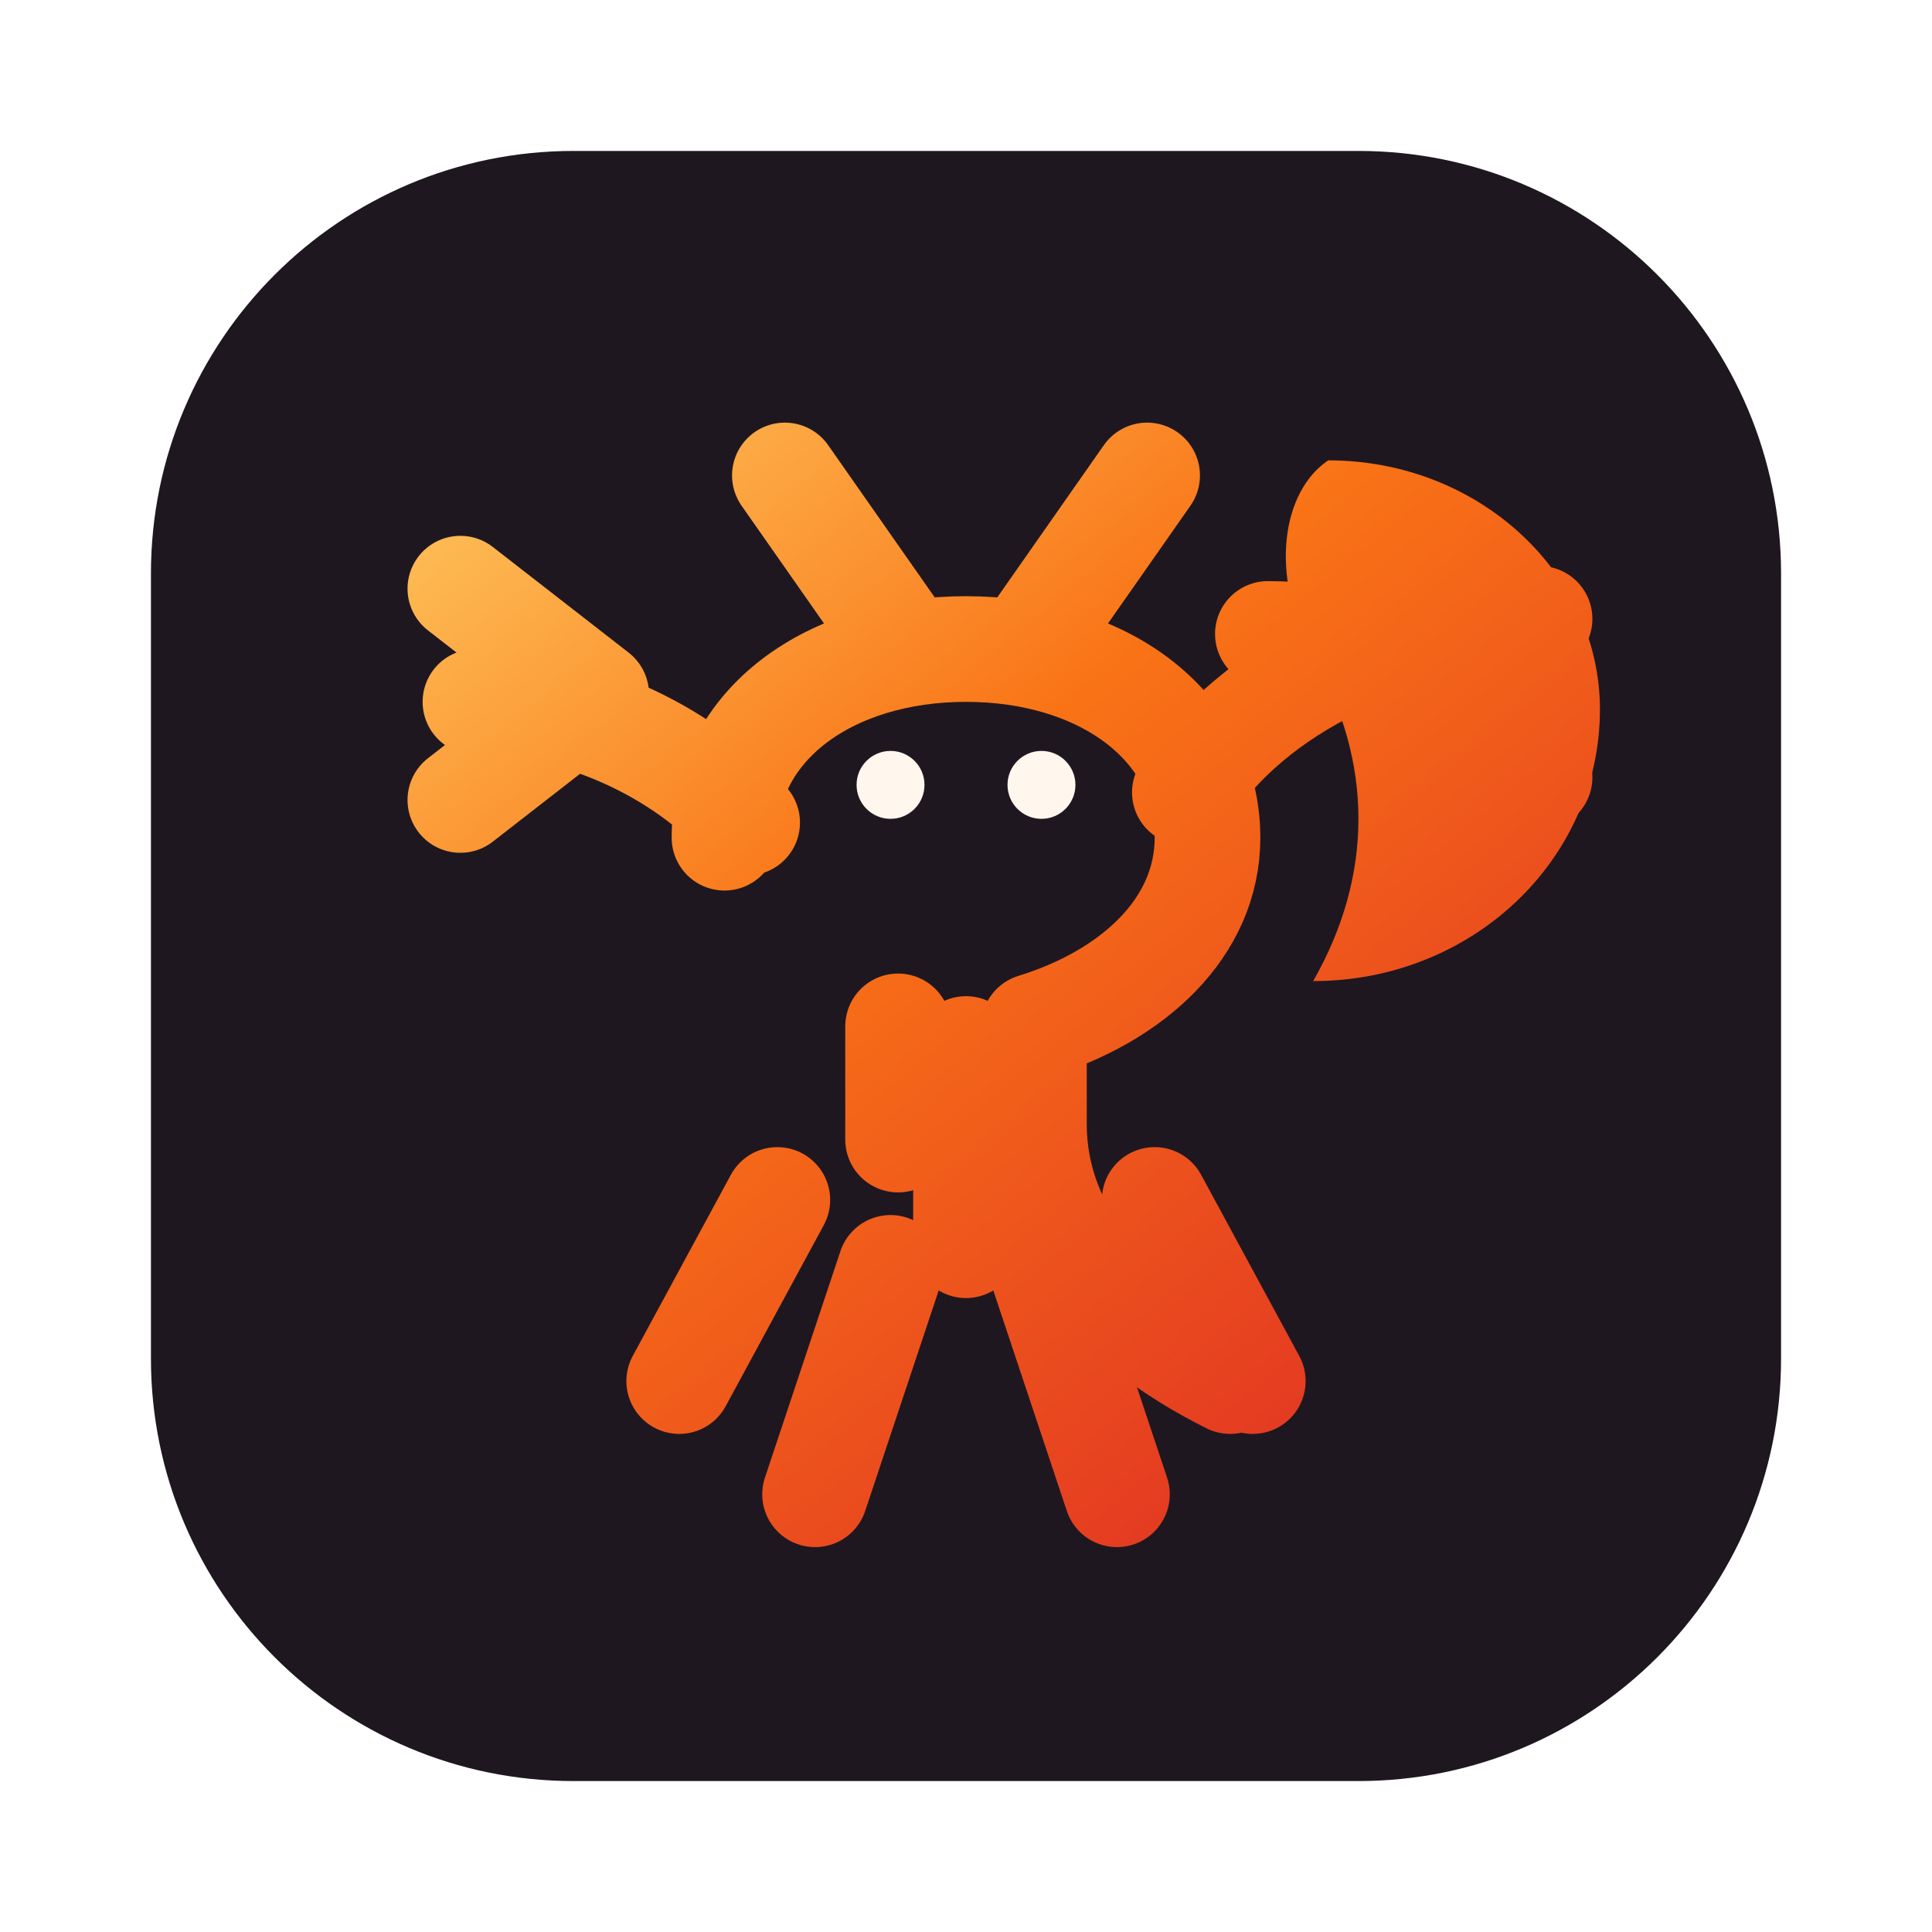
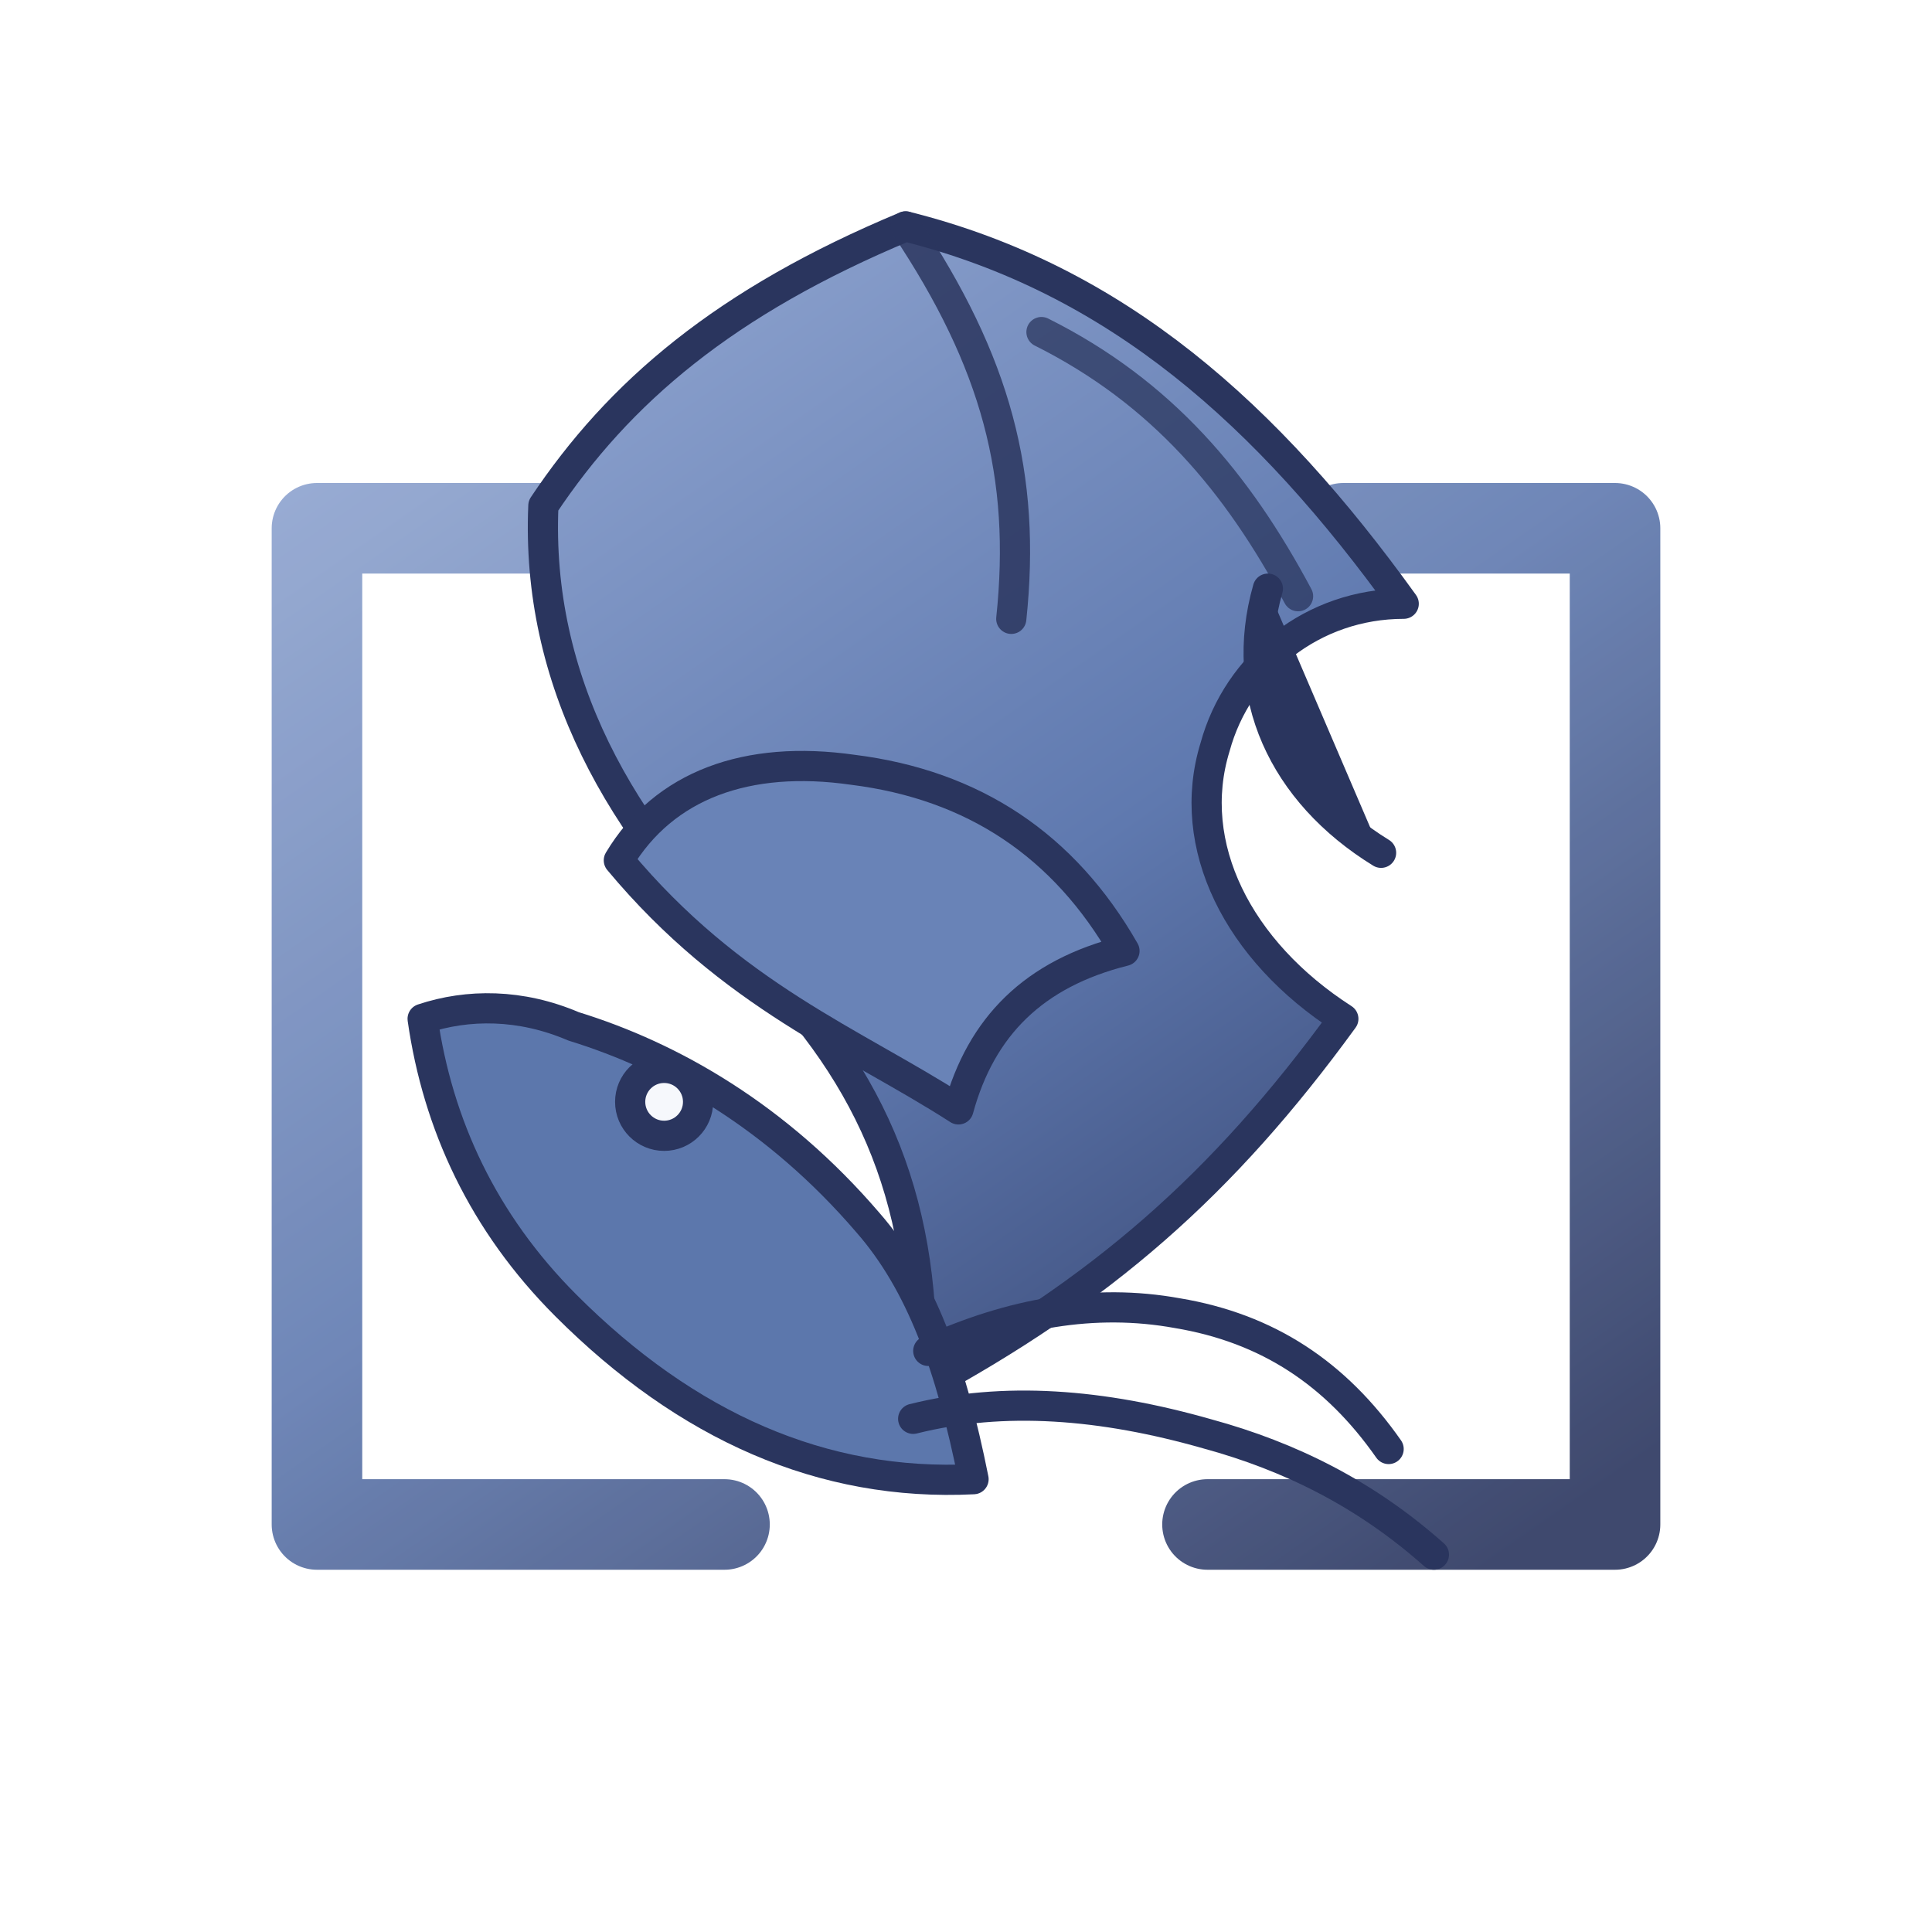
<svg xmlns="http://www.w3.org/2000/svg" width="256" height="256" viewBox="0 0 256 256" fill="none" role="img" aria-labelledby="title desc">
  <defs>
-     <linearGradient id="acme-claw-gradient" x1="58" y1="42" x2="198" y2="212" gradientUnits="userSpaceOnUse">
-       <stop stop-color="#FFD166" />
-       <stop offset="0.42" stop-color="#F97316" />
-       <stop offset="1" stop-color="#DC2626" />
+     <linearGradient id="acme-blue-gradient" x1="64" y1="36" x2="188" y2="214" gradientUnits="userSpaceOnUse">
+       <stop stop-color="#91A6D1" />
+       <stop offset="0.5" stop-color="#5F79AF" />
+       <stop offset="1" stop-color="#2A355E" />
    </linearGradient>
  </defs>
-   <rect x="20" y="20" width="216" height="216" rx="56" fill="#1F1720" />
-   <g stroke="url(#acme-claw-gradient)" stroke-width="14" stroke-linecap="round" stroke-linejoin="round">
-     <path d="M118 83L104 63" />
-     <path d="M138 83L152 63" />
-     <path d="M96 111C96 96 110 86 128 86C146 86 160 96 160 111C160 123 150 132 137 136V149C137 163 147 175 163 183" />
-     <path d="M119 136V151" />
-     <path d="M128 139V165" />
-     <path d="M103 159L90 183" />
-     <path d="M118 168L108 198" />
-     <path d="M138 168L148 198" />
-     <path d="M153 159L166 183" />
-     <path d="M99 109C90 99 76 93 63 93" />
-     <path d="M61 78L79 92L61 106" />
-     <path d="M157 105C166 91 185 82 204 82" />
-     <path d="M176 61C196 61 212 76 212 94C212 114 195 130 174 130C182 116 182 101 174 87C168 76 170 65 176 61Z" fill="url(#acme-claw-gradient)" stroke="none" />
-     <path d="M168 84C184 84 196 92 204 103" />
+   <g stroke="url(#acme-blue-gradient)" stroke-width="12" stroke-linecap="round" stroke-linejoin="round">
+     <path d="M76 70H42V202H96" opacity="0.9" />
+     <path d="M178 70H214V202H160" opacity="0.9" />
  </g>
-   <circle cx="118" cy="104" r="4.5" fill="#FFF7ED" />
-   <circle cx="138" cy="104" r="4.5" fill="#FFF7ED" />
+   <g stroke="#2A355E" stroke-width="4" stroke-linecap="round" stroke-linejoin="round">
+     <path d="M120 30C148 37 168 55 186 80C174 80 164 88 161 99C157 112 164 126 178 135C162 157 146 171 122 184C123 160 116 143 100 127C82 110 71 90 72 67C82 52 96 40 120 30Z" fill="url(#acme-blue-gradient)" />
+     <path d="M120 30C132 48 136 63 134 82" opacity="0.85" />
+     <path d="M138 44C154 52 164 64 172 79" opacity="0.75" />
+     <path d="M168 78C164 92 170 105 183 113" fill="#2A355E" />
+     <path d="M82 114C88 104 99 100 113 102C129 104 141 112 149 126C137 129 130 136 127 147C113 138 97 132 82 114Z" fill="#6983B7" />
+     <path d="M76 136C89 140 103 148 115 162C122 170 126 181 129 196C109 197 91 189 75 173C64 162 58 149 56 135C62 133 69 133 76 136Z" fill="#5C77AC" />
+     <circle cx="88" cy="146" r="4.5" fill="#F6F8FC" />
+     <path d="M123 179C134 174 145 172 156 174C168 176 177 182 184 192" />
+     <path d="M121 188C133 185 146 186 160 190C171 193 181 198 190 206" />
+   </g>
</svg>
